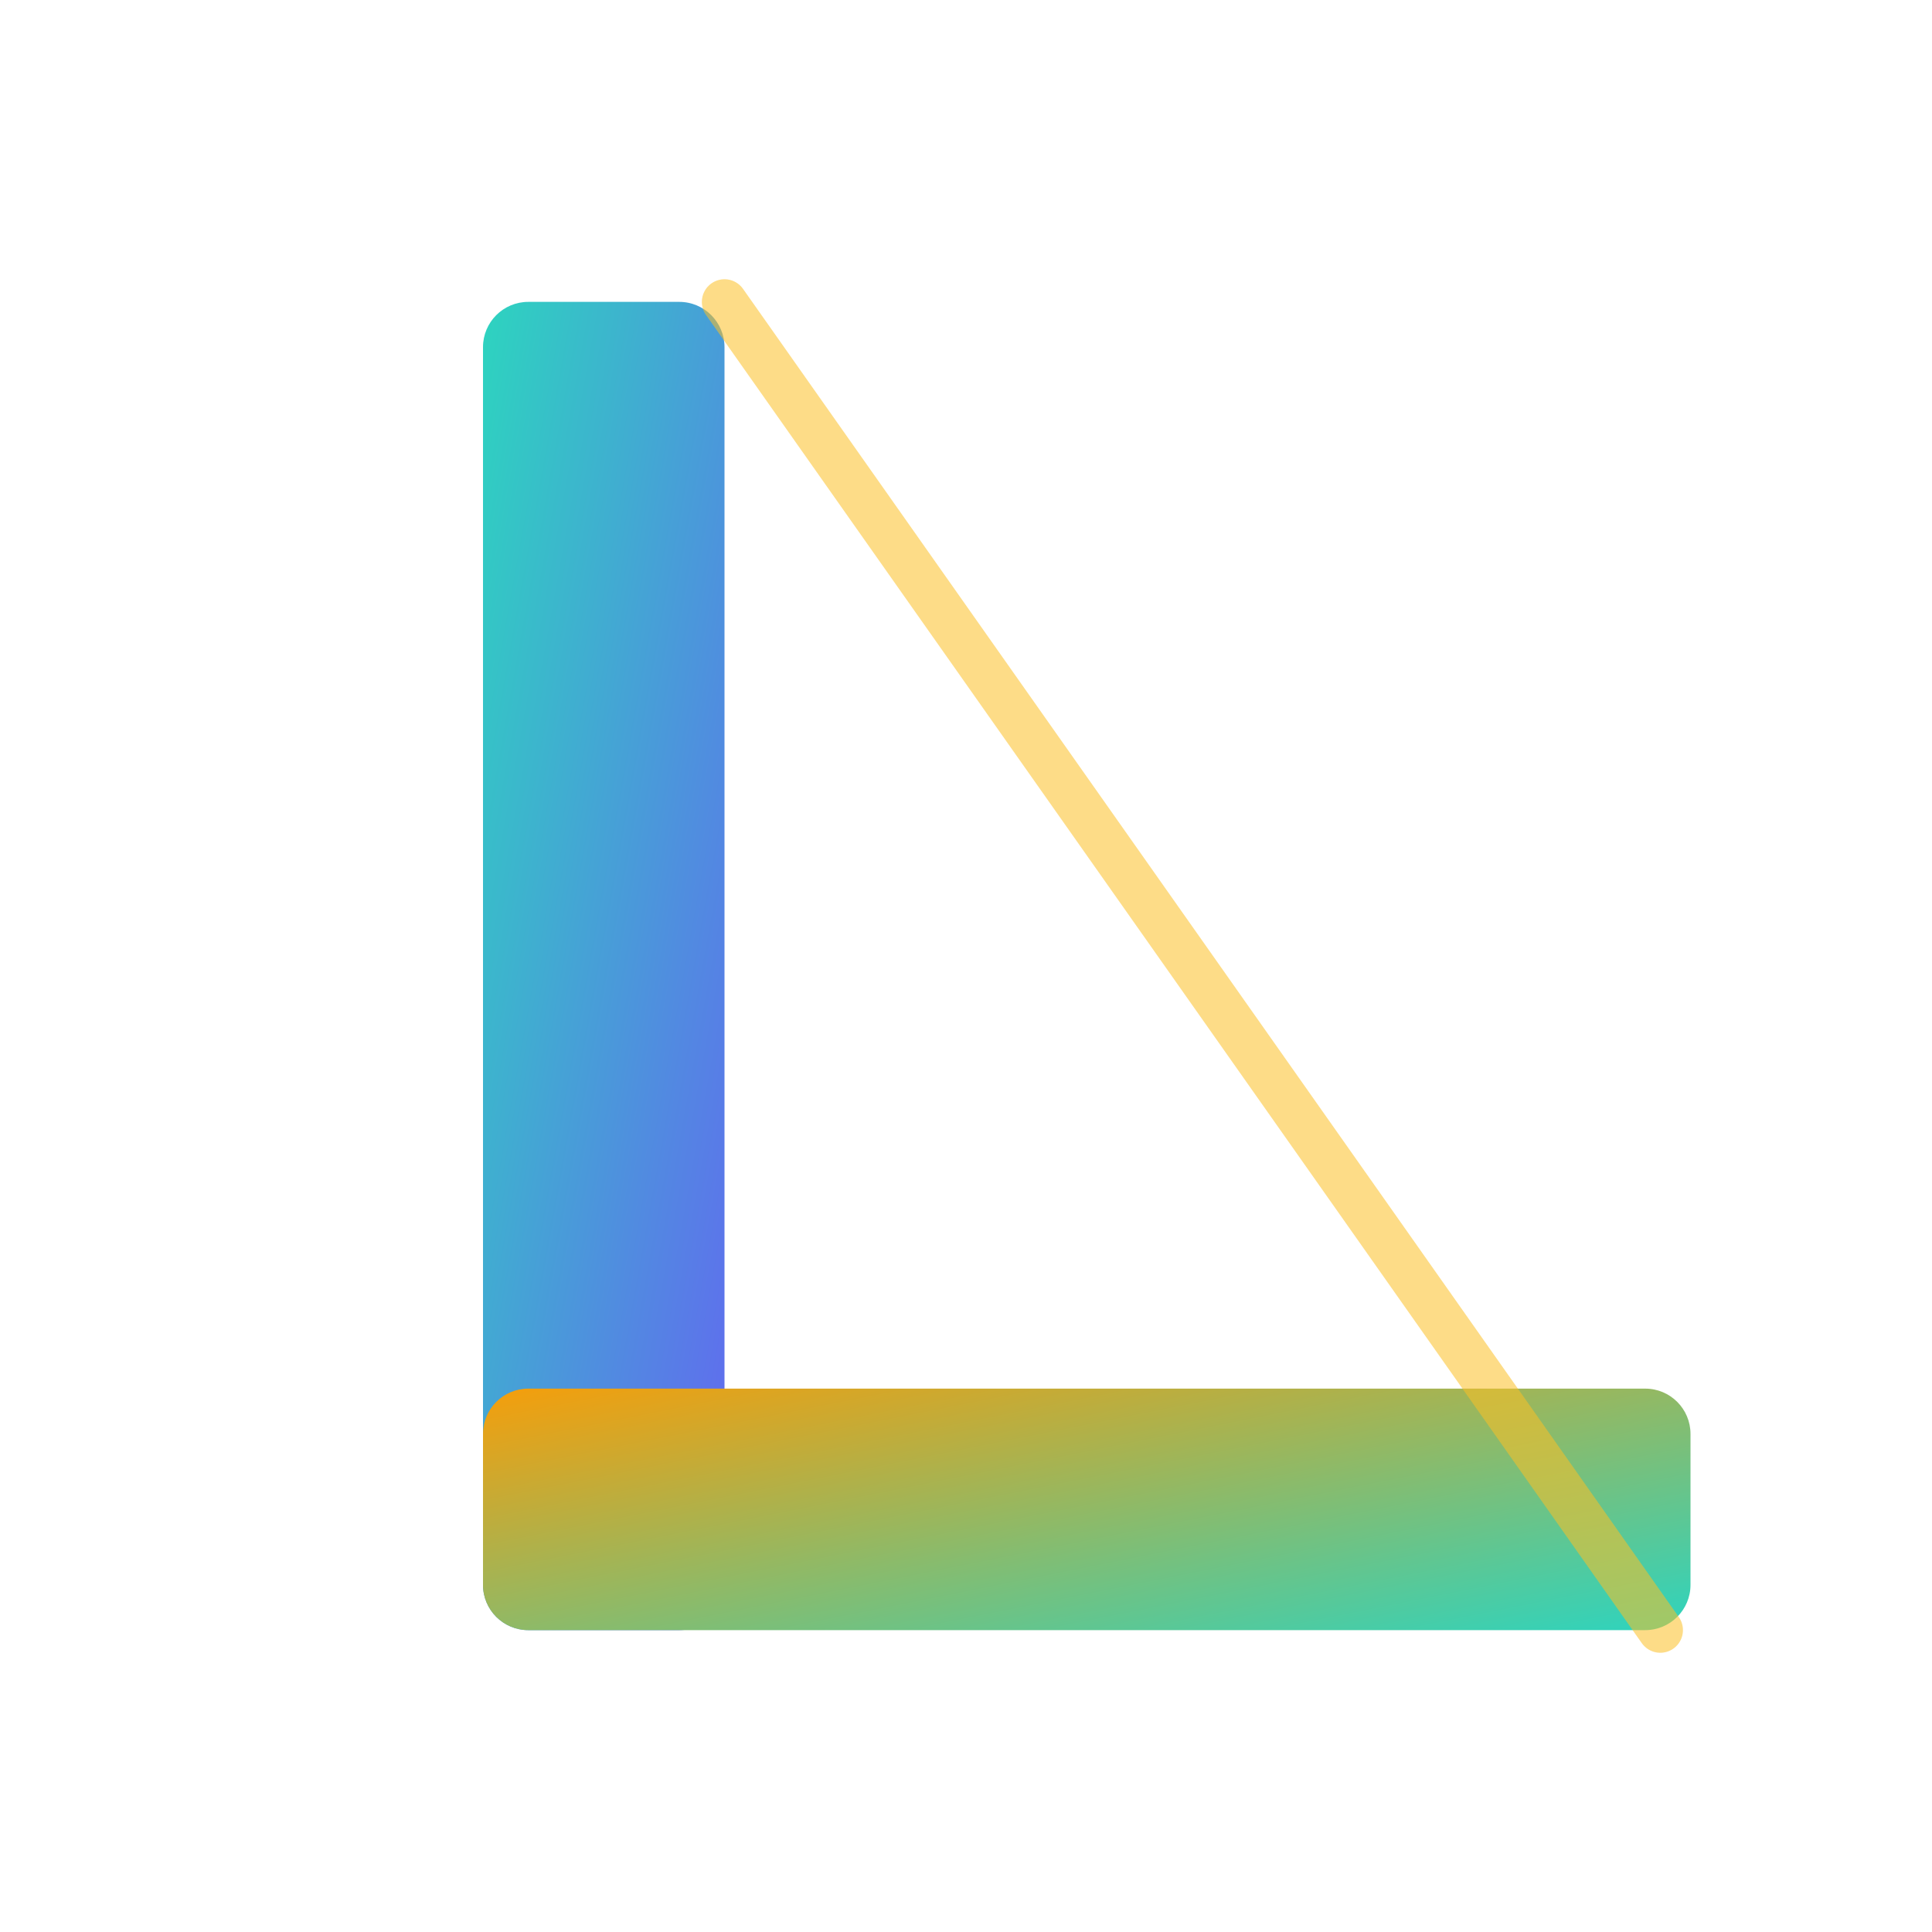
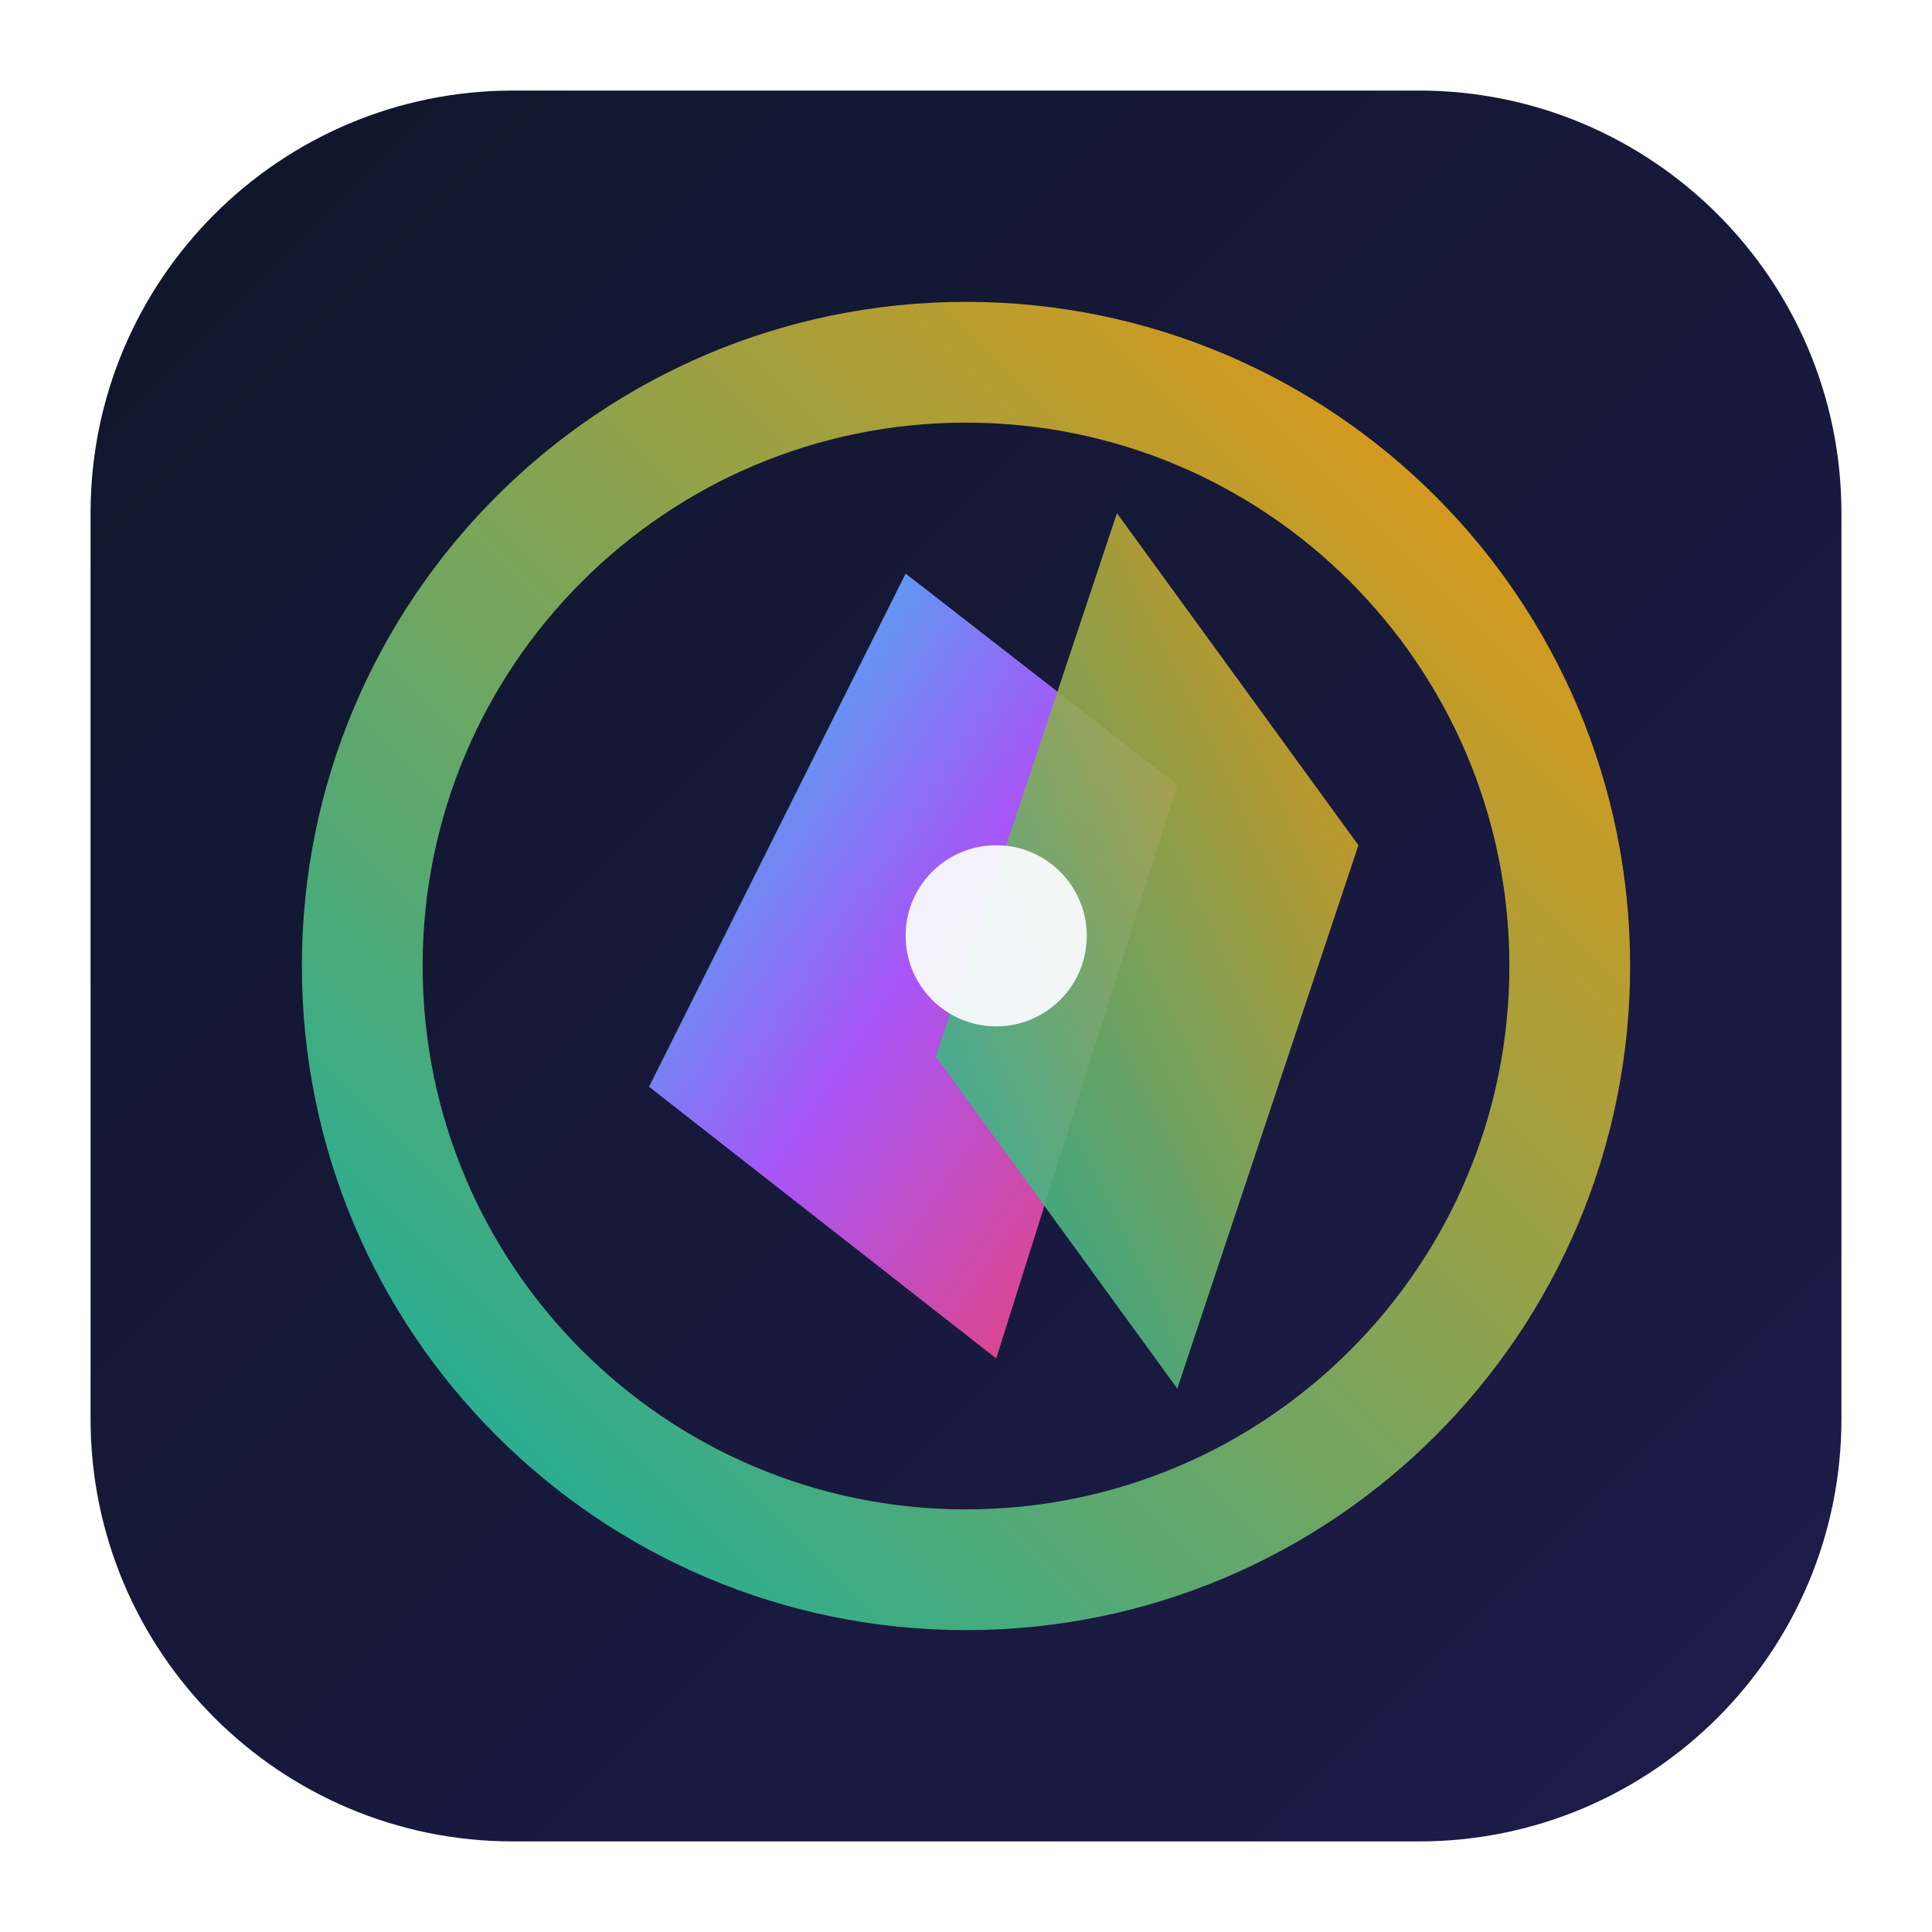
<svg xmlns="http://www.w3.org/2000/svg" viewBox="0 0 128 128" width="128" height="128">
  <defs>
-     <linearGradient id="grad1" x1="0%" y1="0%" x2="100%" y2="100%">
-       <stop offset="0%" style="stop-color:#2dd4bf;stop-opacity:1" />
-       <stop offset="100%" style="stop-color:#6366f1;stop-opacity:1" />
+     <linearGradient id="bg" x1="0%" y1="0%" x2="100%" y2="100%">
+       <stop offset="0%" style="stop-color:#0f172a;stop-opacity:1" />
+       <stop offset="100%" style="stop-color:#1e1b4b;stop-opacity:1" />
    </linearGradient>
-     <linearGradient id="grad2" x1="0%" y1="0%" x2="100%" y2="100%">
-       <stop offset="0%" style="stop-color:#f59e0b;stop-opacity:1" />
-       <stop offset="100%" style="stop-color:#2dd4bf;stop-opacity:1" />
+     <linearGradient id="core" x1="0%" y1="0%" x2="100%" y2="100%">
+       <stop offset="0%" style="stop-color:#22d3ee;stop-opacity:1" />
+       <stop offset="50%" style="stop-color:#a855f7;stop-opacity:1" />
+       <stop offset="100%" style="stop-color:#f43f5e;stop-opacity:1" />
+     </linearGradient>
+     <linearGradient id="ring" x1="0%" y1="100%" x2="100%" y2="0%">
+       <stop offset="0%" style="stop-color:#14b8a6;stop-opacity:1" />
+       <stop offset="100%" style="stop-color:#f59e0b;stop-opacity:1" />
    </linearGradient>
  </defs>
-   <rect x="32" y="20" width="16" height="88" rx="3" fill="url(#grad1)" />
-   <rect x="32" y="92" width="80" height="16" rx="3" fill="url(#grad2)" />
-   <line x1="48" y1="20" x2="110" y2="108" stroke="#fbbf24" stroke-width="3" stroke-linecap="round" opacity="0.55" />
+   <rect x="6" y="6" width="116" height="116" rx="28" fill="url(#bg)" />
+   <circle cx="64" cy="64" r="40" fill="none" stroke="url(#ring)" stroke-width="8" opacity="0.95" />
+   <path d="M43 72 L60 38 L78 52 L66 90 Z" fill="url(#core)" />
+   <path d="M74 34 L90 56 L78 92 L62 70 Z" fill="url(#ring)" opacity="0.92" />
+   <circle cx="66" cy="62" r="6" fill="#f8fafc" opacity="0.95" />
</svg>
